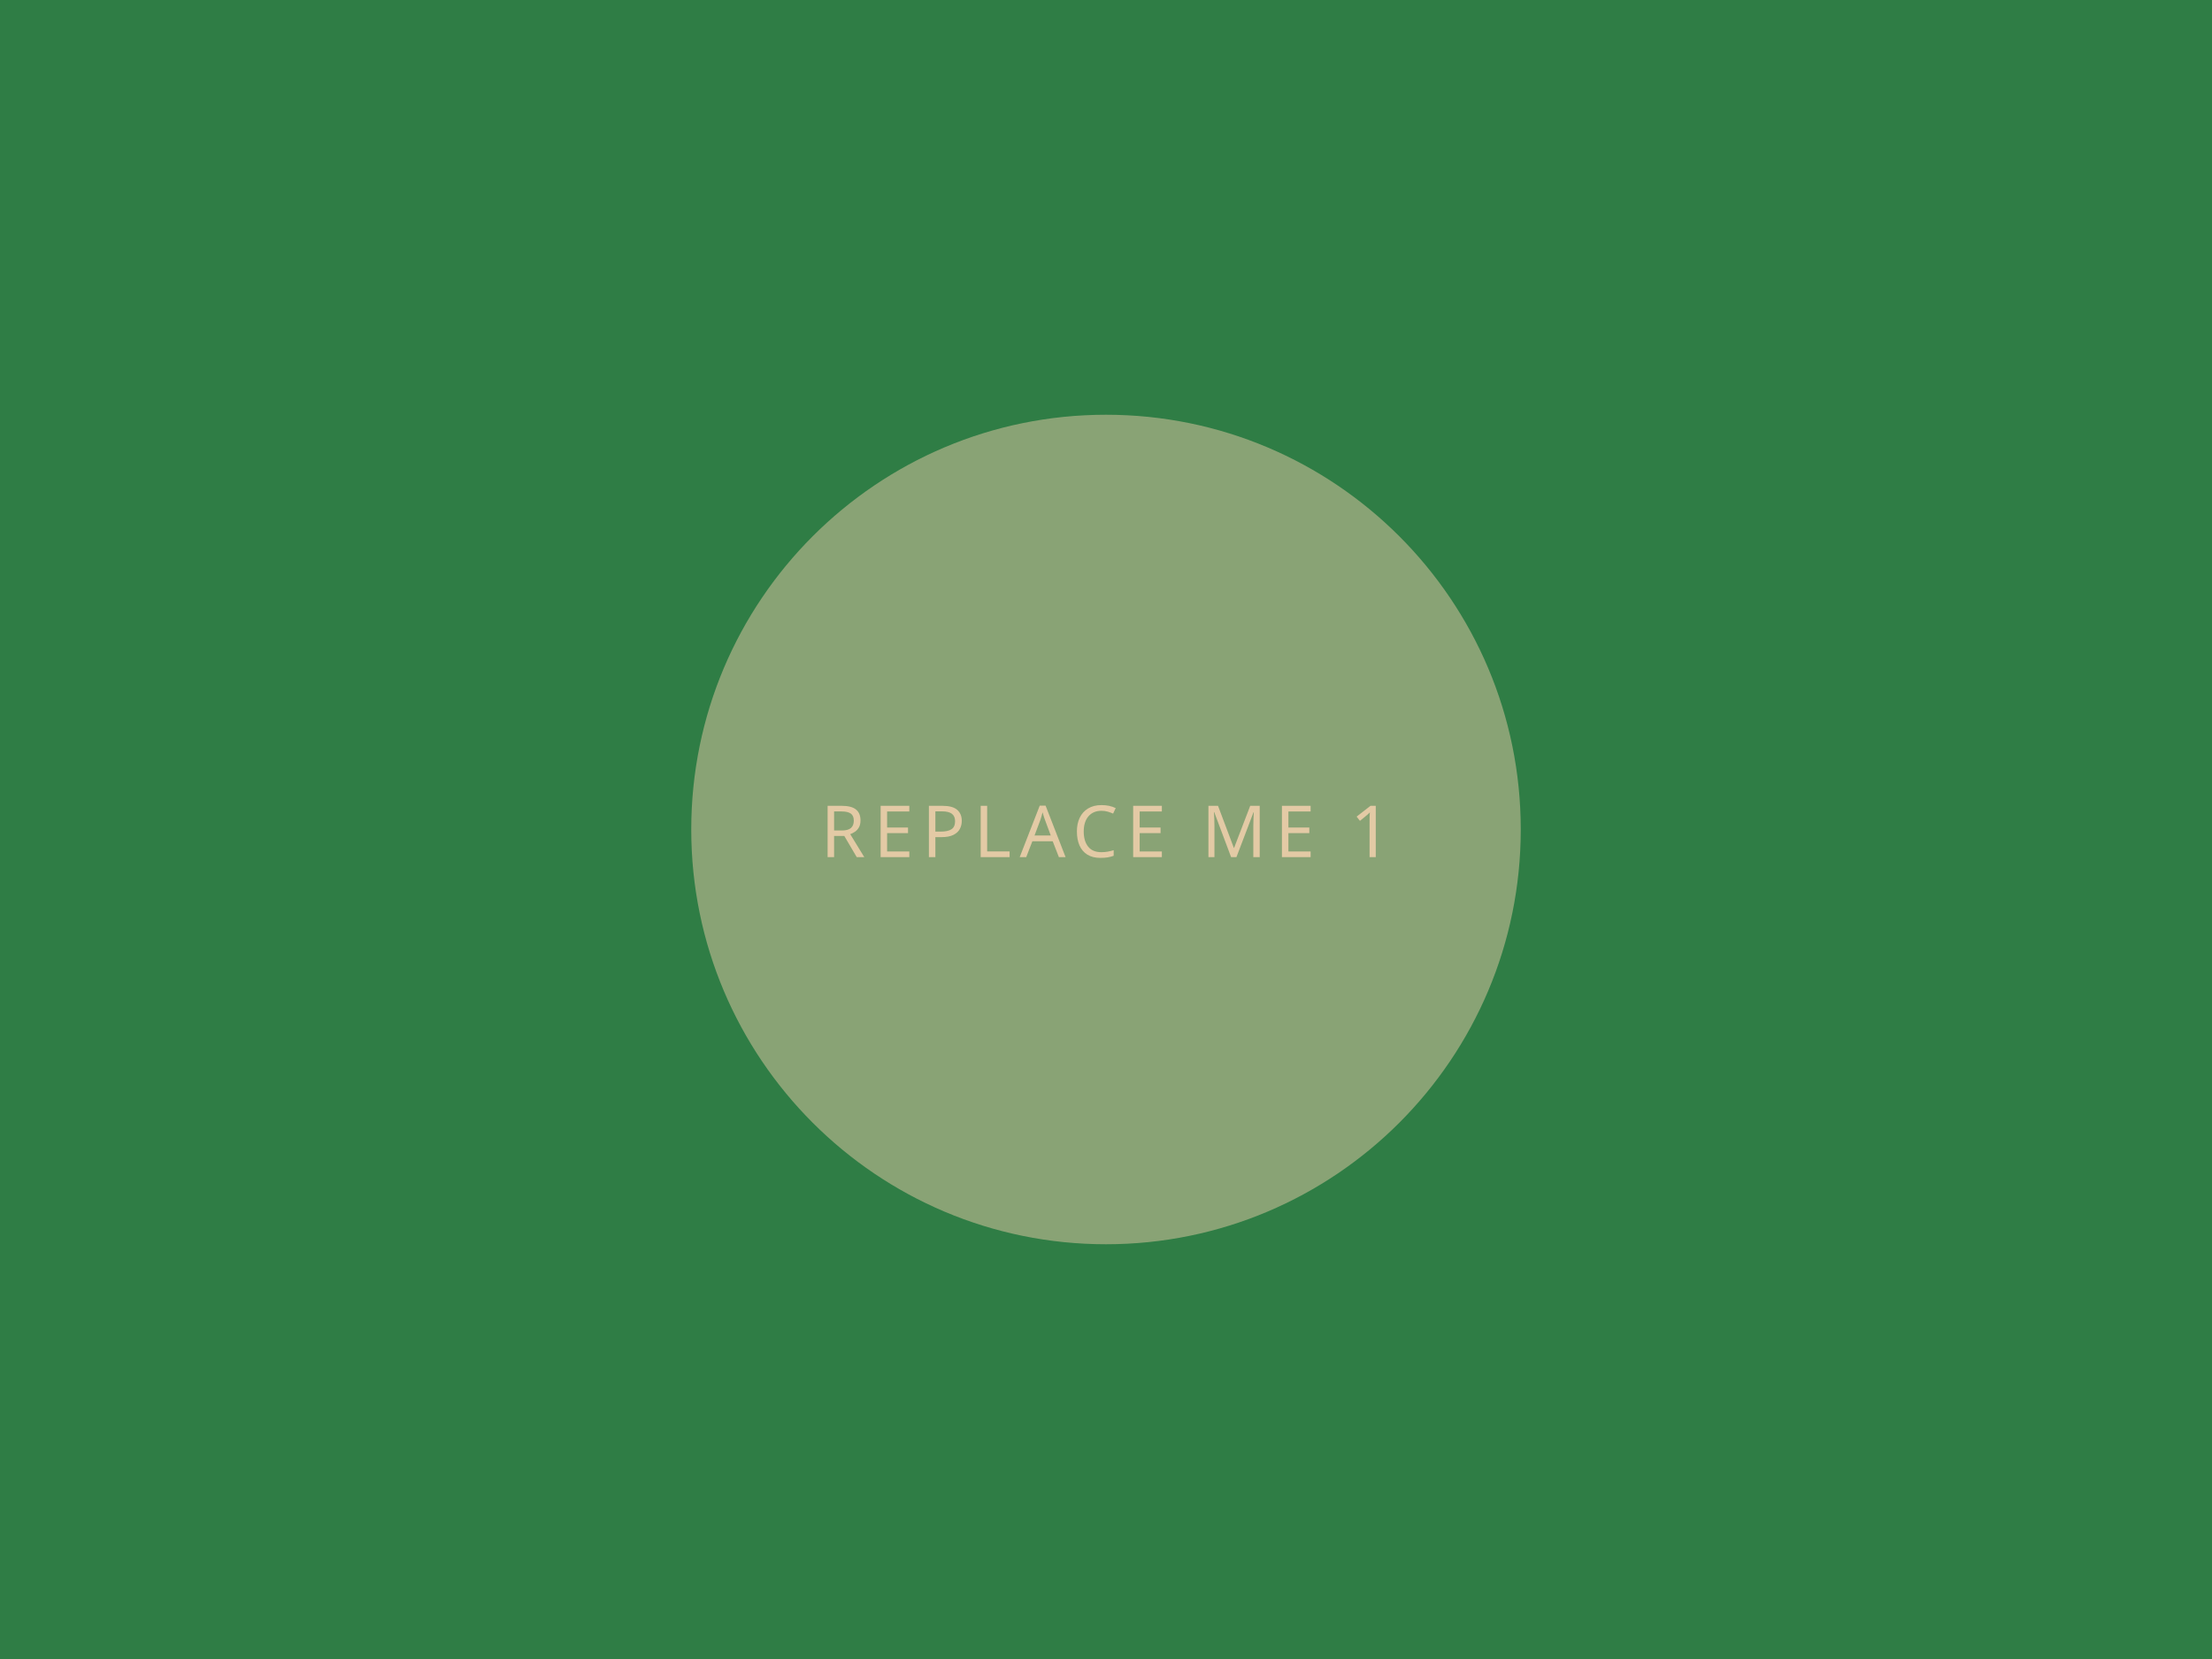
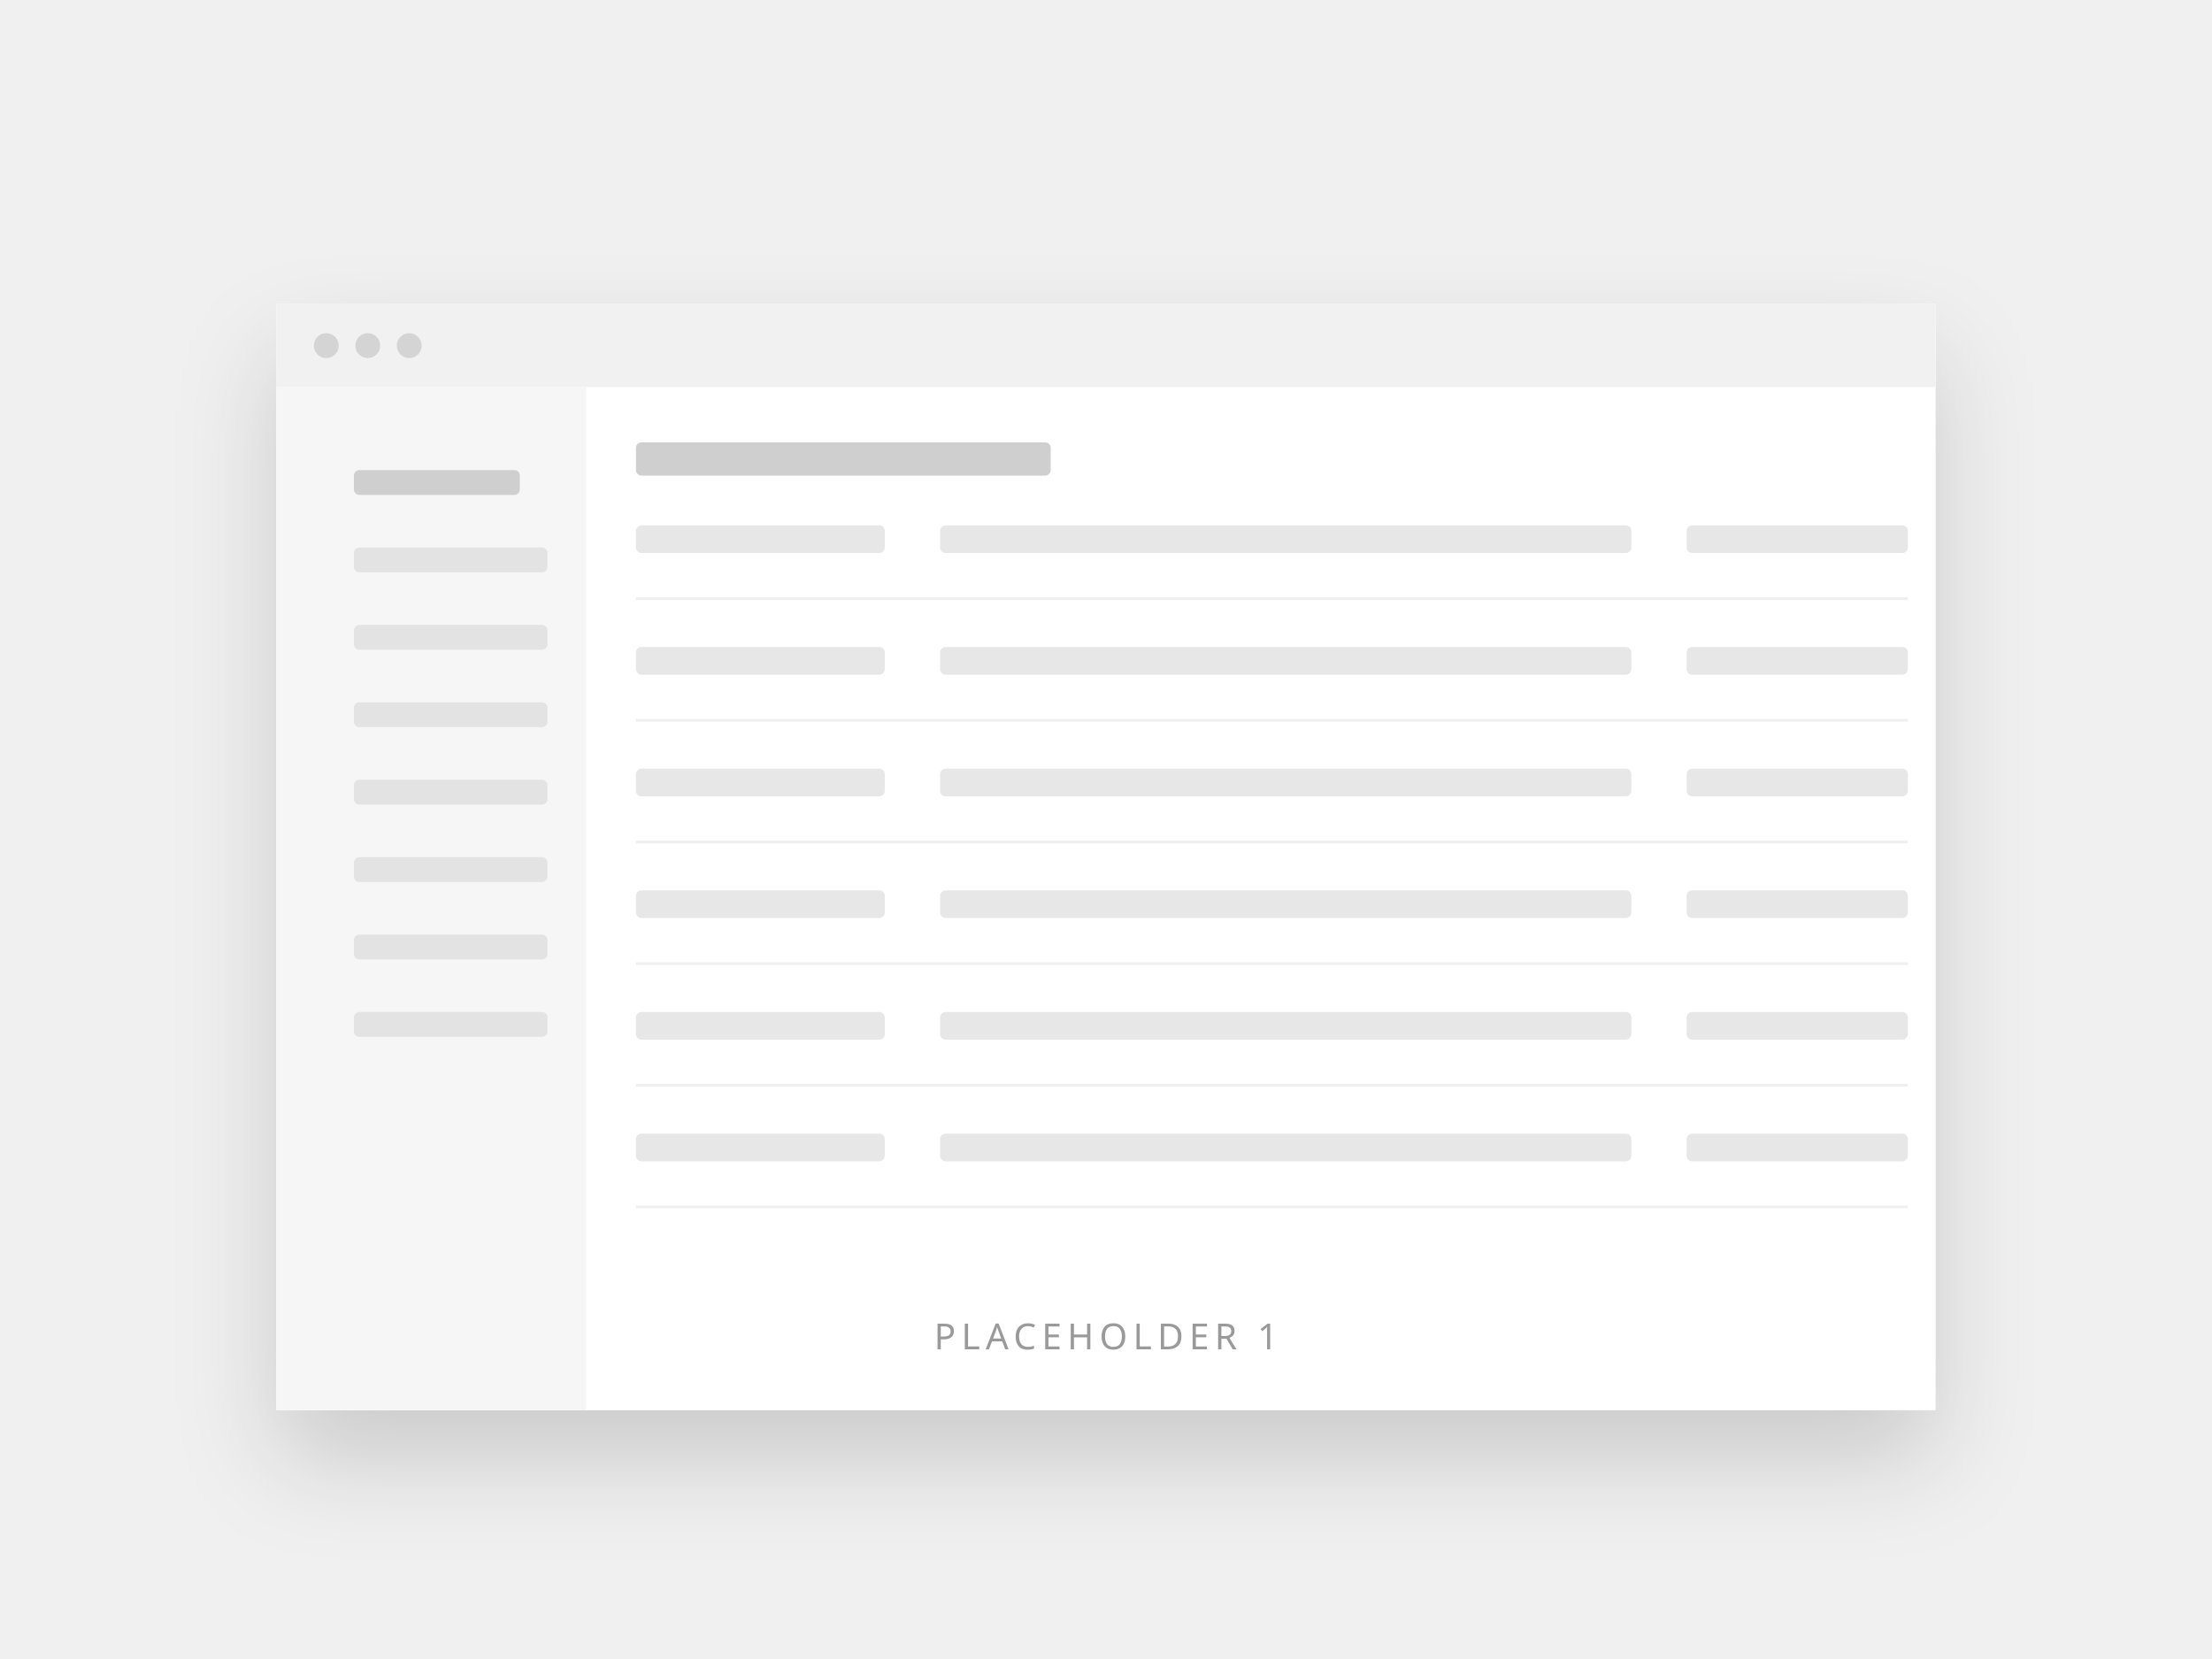
- <svg xmlns="http://www.w3.org/2000/svg" viewBox="0 0 800 600" role="img">
-   <rect width="800" height="600" fill="#2f7d45" />
-   <circle cx="400" cy="300" r="150" fill="#e3caa5" opacity="0.5" />
-   <text x="400" y="310" font-family="system-ui" font-size="26" fill="#e3caa5" text-anchor="middle" letter-spacing="3">REPLACE ME 1</text>
+ <svg xmlns="http://www.w3.org/2000/svg" viewBox="0 0 800 600" role="img" aria-label="Placeholder screenshot 1">
+   <defs>
+     <filter id="s" x="-10%" y="-10%" width="120%" height="140%">
+       <feDropShadow dx="0" dy="18" stdDeviation="18" flood-color="#000" flood-opacity="0.16" />
+     </filter>
+   </defs>
+   <g filter="url(#s)">
+     <rect x="100" y="110" width="600" height="400" fill="#ffffff" />
+   </g>
+   <rect x="100" y="110" width="600" height="30" fill="#f1f1f1" />
+   <circle cx="118" cy="125" r="4.5" fill="#d4d4d4" />
+   <circle cx="133" cy="125" r="4.5" fill="#d4d4d4" />
+   <circle cx="148" cy="125" r="4.5" fill="#d4d4d4" />
+   <rect x="100" y="140" width="112" height="370" fill="#f6f6f6" />
+   <rect x="128" y="170" width="60" height="9" rx="2" fill="#cfcfcf" />
+   <rect x="128" y="198" width="70" height="9" rx="2" fill="#e3e3e3" />
+   <rect x="128" y="226" width="70" height="9" rx="2" fill="#e3e3e3" />
+   <rect x="128" y="254" width="70" height="9" rx="2" fill="#e3e3e3" />
+   <rect x="128" y="282" width="70" height="9" rx="2" fill="#e3e3e3" />
+   <rect x="128" y="310" width="70" height="9" rx="2" fill="#e3e3e3" />
+   <rect x="128" y="338" width="70" height="9" rx="2" fill="#e3e3e3" />
+   <rect x="128" y="366" width="70" height="9" rx="2" fill="#e3e3e3" />
+   <rect x="230" y="160" width="150" height="12" rx="2" fill="#cfcfcf" />
+   <rect x="230" y="190" width="90" height="10" rx="2" fill="#e7e7e7" />
+   <rect x="340" y="190" width="250" height="10" rx="2" fill="#e7e7e7" />
+   <rect x="610" y="190" width="80" height="10" rx="2" fill="#e7e7e7" />
+   <rect x="230" y="216" width="460" height="1" fill="#efefef" />
+   <rect x="230" y="234" width="90" height="10" rx="2" fill="#e7e7e7" />
+   <rect x="340" y="234" width="250" height="10" rx="2" fill="#e7e7e7" />
+   <rect x="610" y="234" width="80" height="10" rx="2" fill="#e7e7e7" />
+   <rect x="230" y="260" width="460" height="1" fill="#efefef" />
+   <rect x="230" y="278" width="90" height="10" rx="2" fill="#e7e7e7" />
+   <rect x="340" y="278" width="250" height="10" rx="2" fill="#e7e7e7" />
+   <rect x="610" y="278" width="80" height="10" rx="2" fill="#e7e7e7" />
+   <rect x="230" y="304" width="460" height="1" fill="#efefef" />
+   <rect x="230" y="322" width="90" height="10" rx="2" fill="#e7e7e7" />
+   <rect x="340" y="322" width="250" height="10" rx="2" fill="#e7e7e7" />
+   <rect x="610" y="322" width="80" height="10" rx="2" fill="#e7e7e7" />
+   <rect x="230" y="348" width="460" height="1" fill="#efefef" />
+   <rect x="230" y="366" width="90" height="10" rx="2" fill="#e7e7e7" />
+   <rect x="340" y="366" width="250" height="10" rx="2" fill="#e7e7e7" />
+   <rect x="610" y="366" width="80" height="10" rx="2" fill="#e7e7e7" />
+   <rect x="230" y="392" width="460" height="1" fill="#efefef" />
+   <rect x="230" y="410" width="90" height="10" rx="2" fill="#e7e7e7" />
+   <rect x="340" y="410" width="250" height="10" rx="2" fill="#e7e7e7" />
+   <rect x="610" y="410" width="80" height="10" rx="2" fill="#e7e7e7" />
+   <rect x="230" y="436" width="460" height="1" fill="#efefef" />
+   <text x="400" y="488" font-family="system-ui, sans-serif" font-size="13" fill="#9a9a9a" text-anchor="middle" letter-spacing="2">PLACEHOLDER 1</text>
</svg>
